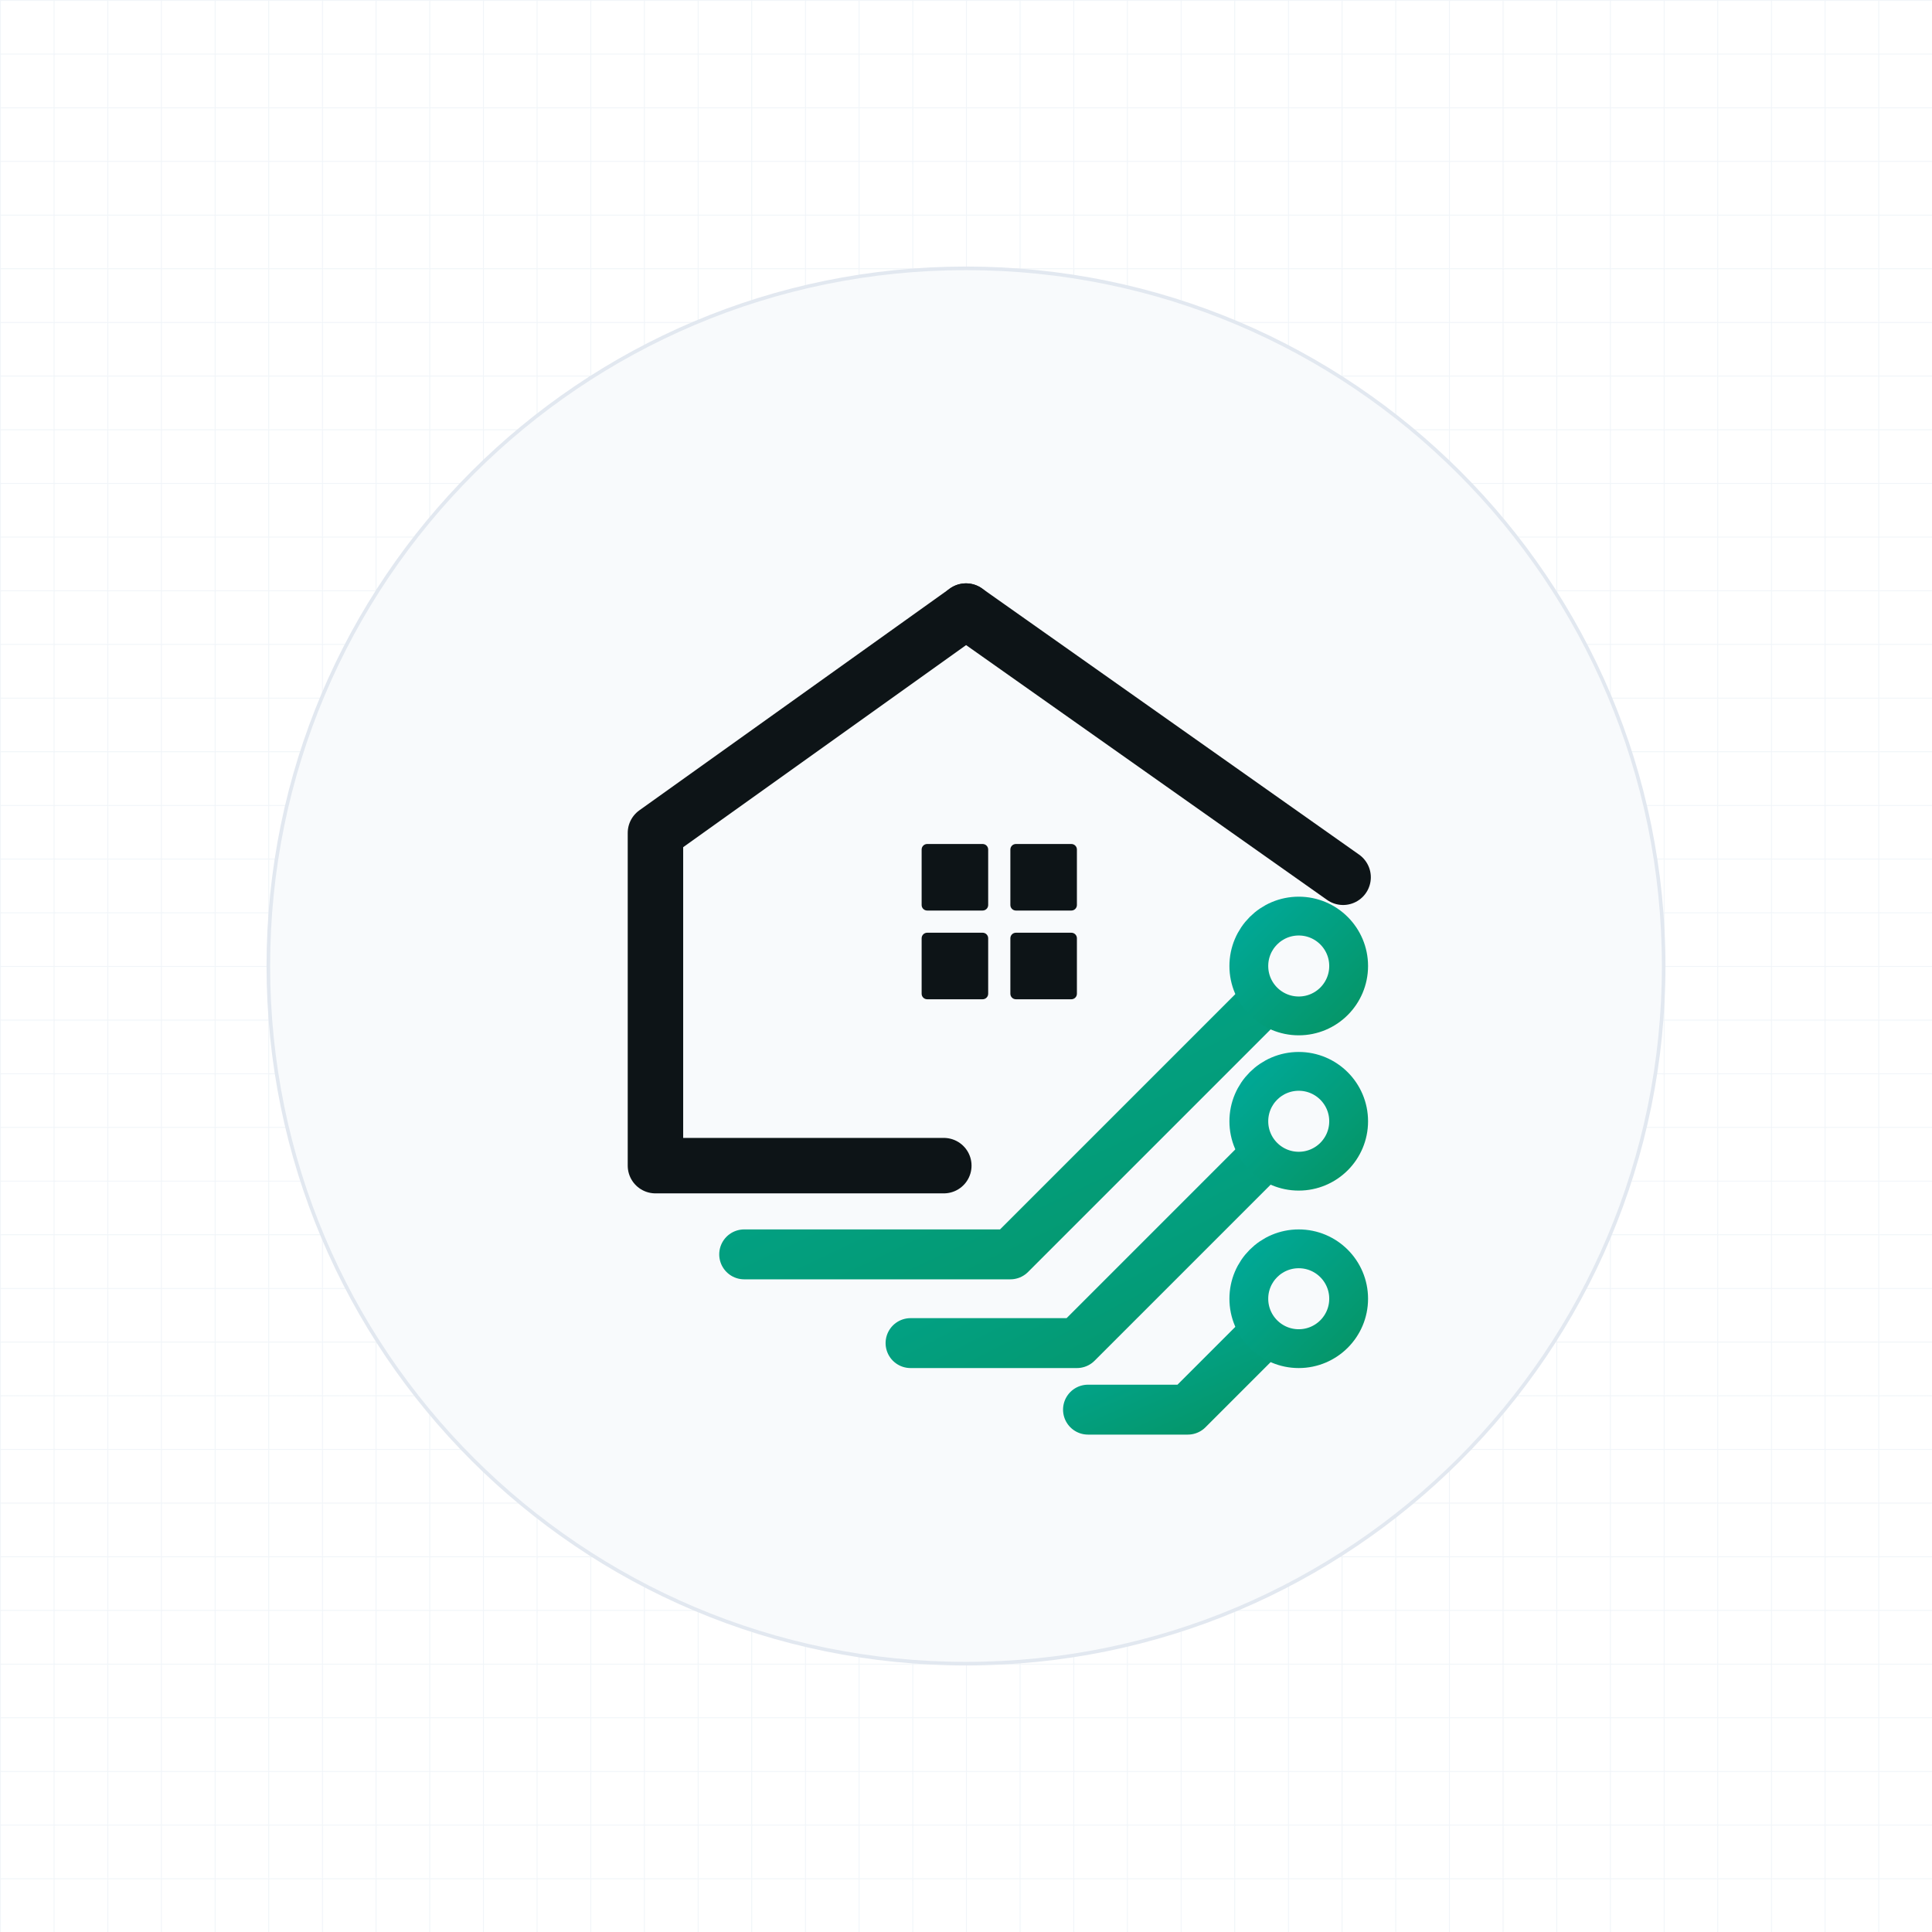
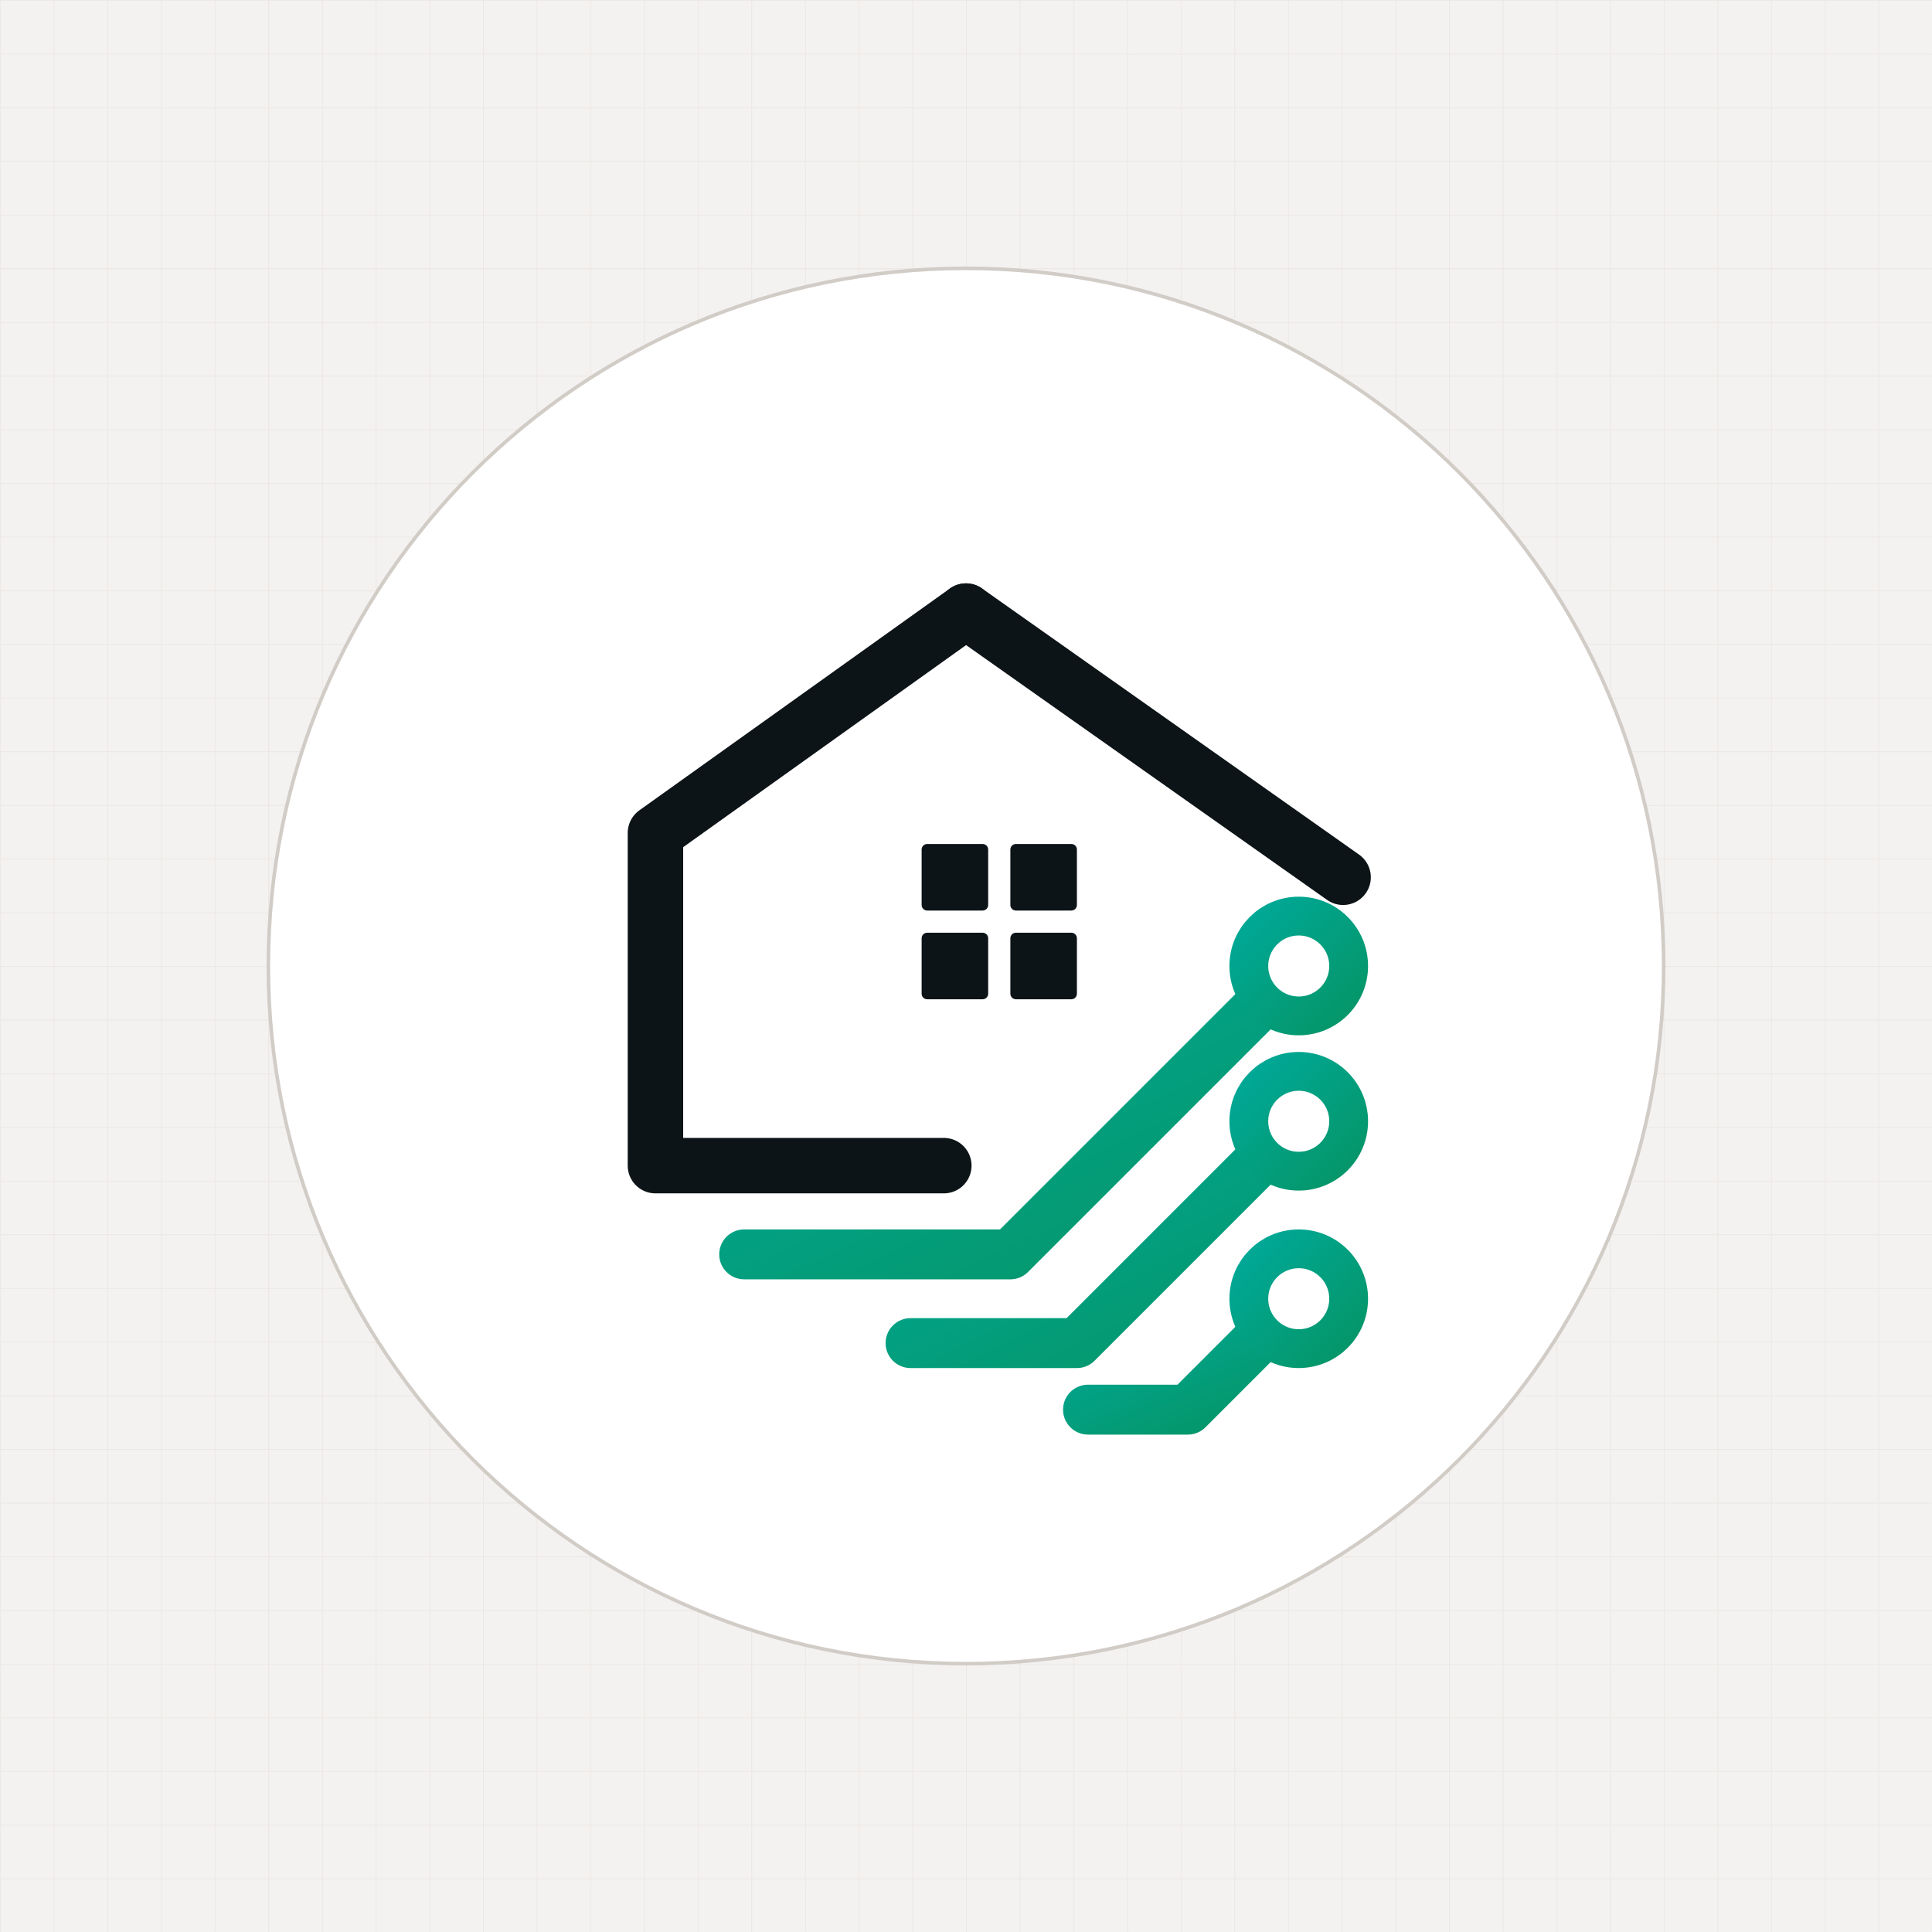
<svg xmlns="http://www.w3.org/2000/svg" width="1080" height="1080" viewBox="0 0 1080 1080" fill="none">
  <defs>
    <linearGradient id="circ-grad-sq-light" x1="0%" y1="0%" x2="100%" y2="100%">
      <stop offset="0%" stop-color="#00a896" />
      <stop offset="100%" stop-color="#059669" />
    </linearGradient>
    <pattern id="light-grid" width="30" height="30" patternUnits="userSpaceOnUse">
-       <path d="M 30 0 L 0 0 0 30" fill="none" stroke="#f1f5f9" stroke-width="1" />
+       <path d="M 30 0 L 0 0 0 30" fill="none" stroke="#ece8e5" stroke-width="1" />
    </pattern>
  </defs>
-   <rect width="1080" height="1080" fill="#ffffff" />
+   <rect width="1080" height="1080" fill="#f4f2f1" />
  <rect width="1080" height="1080" fill="url(#light-grid)" />
-   <circle cx="540" cy="540" r="390" fill="#f8fafc" stroke="#e2e8f0" stroke-width="2" />
+   <circle cx="540" cy="540" r="390" fill="#ffffff" stroke="#d2ccc7" stroke-width="2" />
  <g transform="translate(230, 230) scale(6.2)">
    <path d="M50 18 L22 38 V68 H48" stroke="#0d1417" stroke-width="5" stroke-linecap="round" stroke-linejoin="round" />
    <path d="M50 18 L84 42" stroke="#0d1417" stroke-width="5" stroke-linecap="round" />
    <rect x="46" y="39" width="6" height="6" fill="#0d1417" rx="0.5" />
    <rect x="54" y="39" width="6" height="6" fill="#0d1417" rx="0.5" />
    <rect x="46" y="47" width="6" height="6" fill="#0d1417" rx="0.5" />
    <rect x="54" y="47" width="6" height="6" fill="#0d1417" rx="0.5" />
    <path d="M30 76 H54 L76 54" stroke="url(#circ-grad-sq-light)" stroke-width="4.5" stroke-linecap="round" stroke-linejoin="round" />
-     <circle cx="80" cy="50" r="4.5" stroke="url(#circ-grad-sq-light)" stroke-width="3.5" fill="#f8fafc" />
+     <circle cx="80" cy="50" r="4.5" stroke="url(#circ-grad-sq-light)" stroke-width="3.5" fill="#ffffff" />
    <path d="M45 84 H60 L76 68" stroke="url(#circ-grad-sq-light)" stroke-width="4.5" stroke-linecap="round" stroke-linejoin="round" />
-     <circle cx="80" cy="64" r="4.5" stroke="url(#circ-grad-sq-light)" stroke-width="3.5" fill="#f8fafc" />
+     <circle cx="80" cy="64" r="4.5" stroke="url(#circ-grad-sq-light)" stroke-width="3.5" fill="#ffffff" />
    <path d="M61 90 H70 L77 83" stroke="url(#circ-grad-sq-light)" stroke-width="4.5" stroke-linecap="round" stroke-linejoin="round" />
-     <circle cx="80" cy="80" r="4.5" stroke="url(#circ-grad-sq-light)" stroke-width="3.5" fill="#f8fafc" />
+     <circle cx="80" cy="80" r="4.5" stroke="url(#circ-grad-sq-light)" stroke-width="3.5" fill="#ffffff" />
  </g>
</svg>
